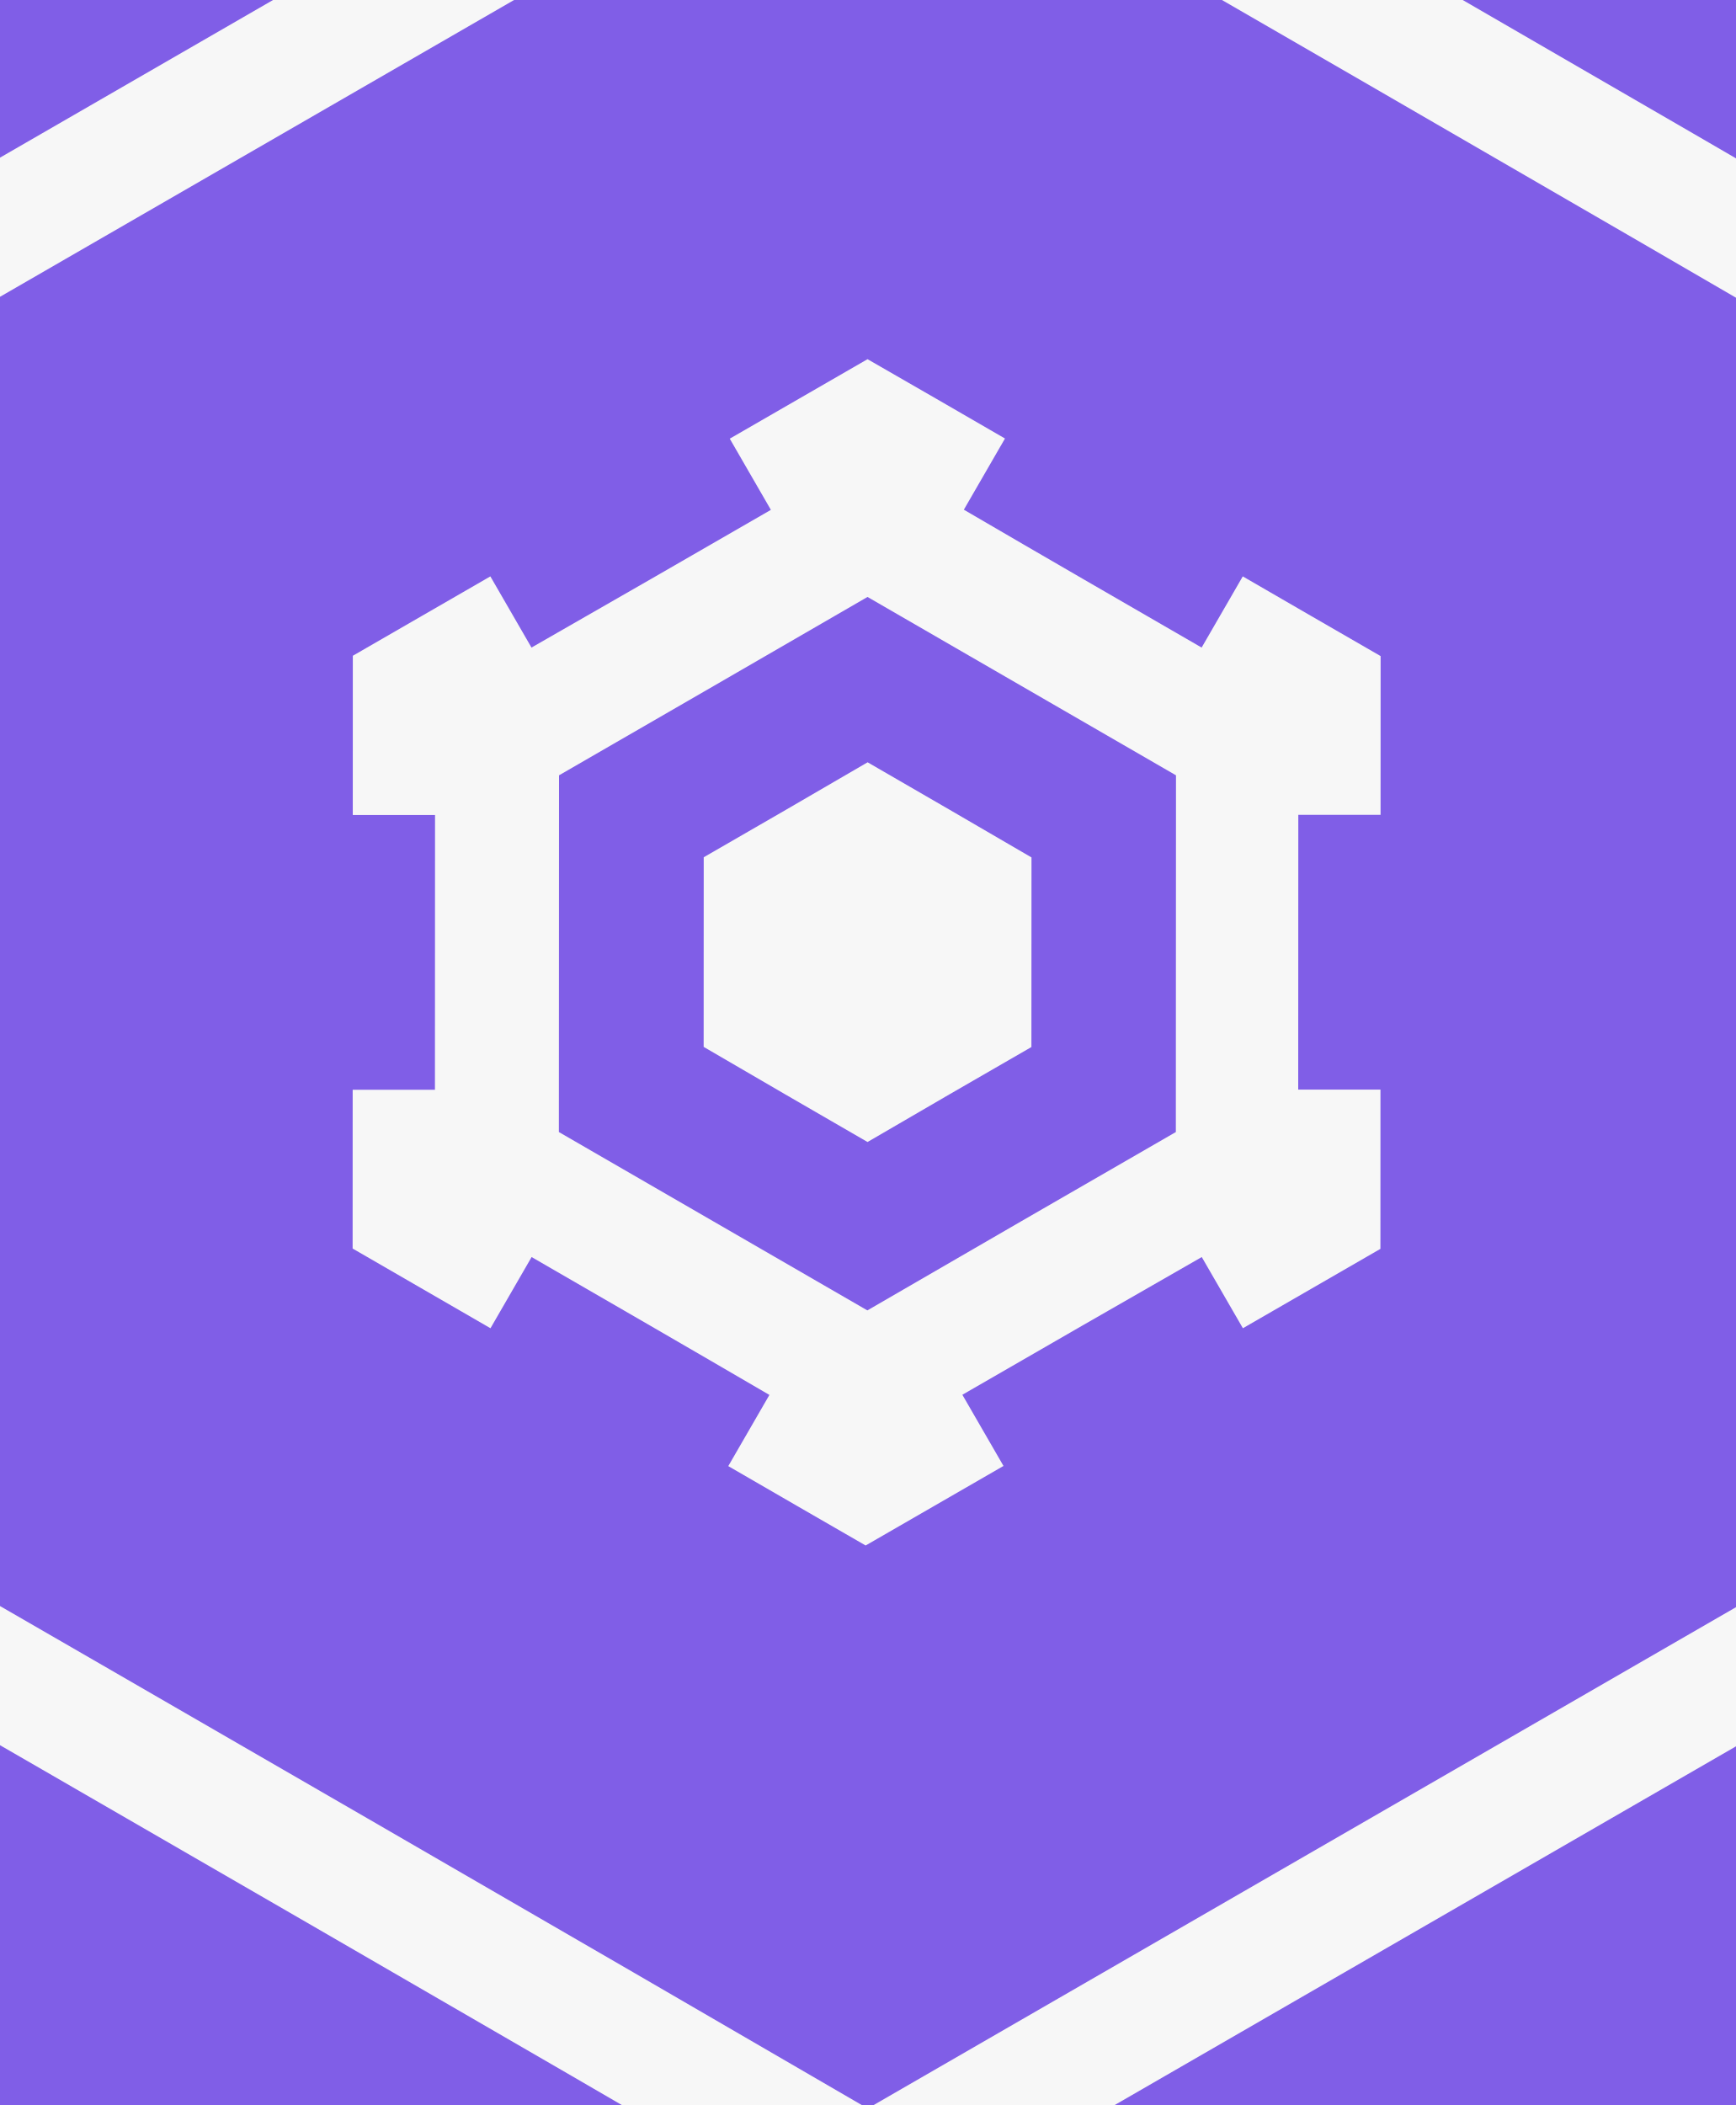
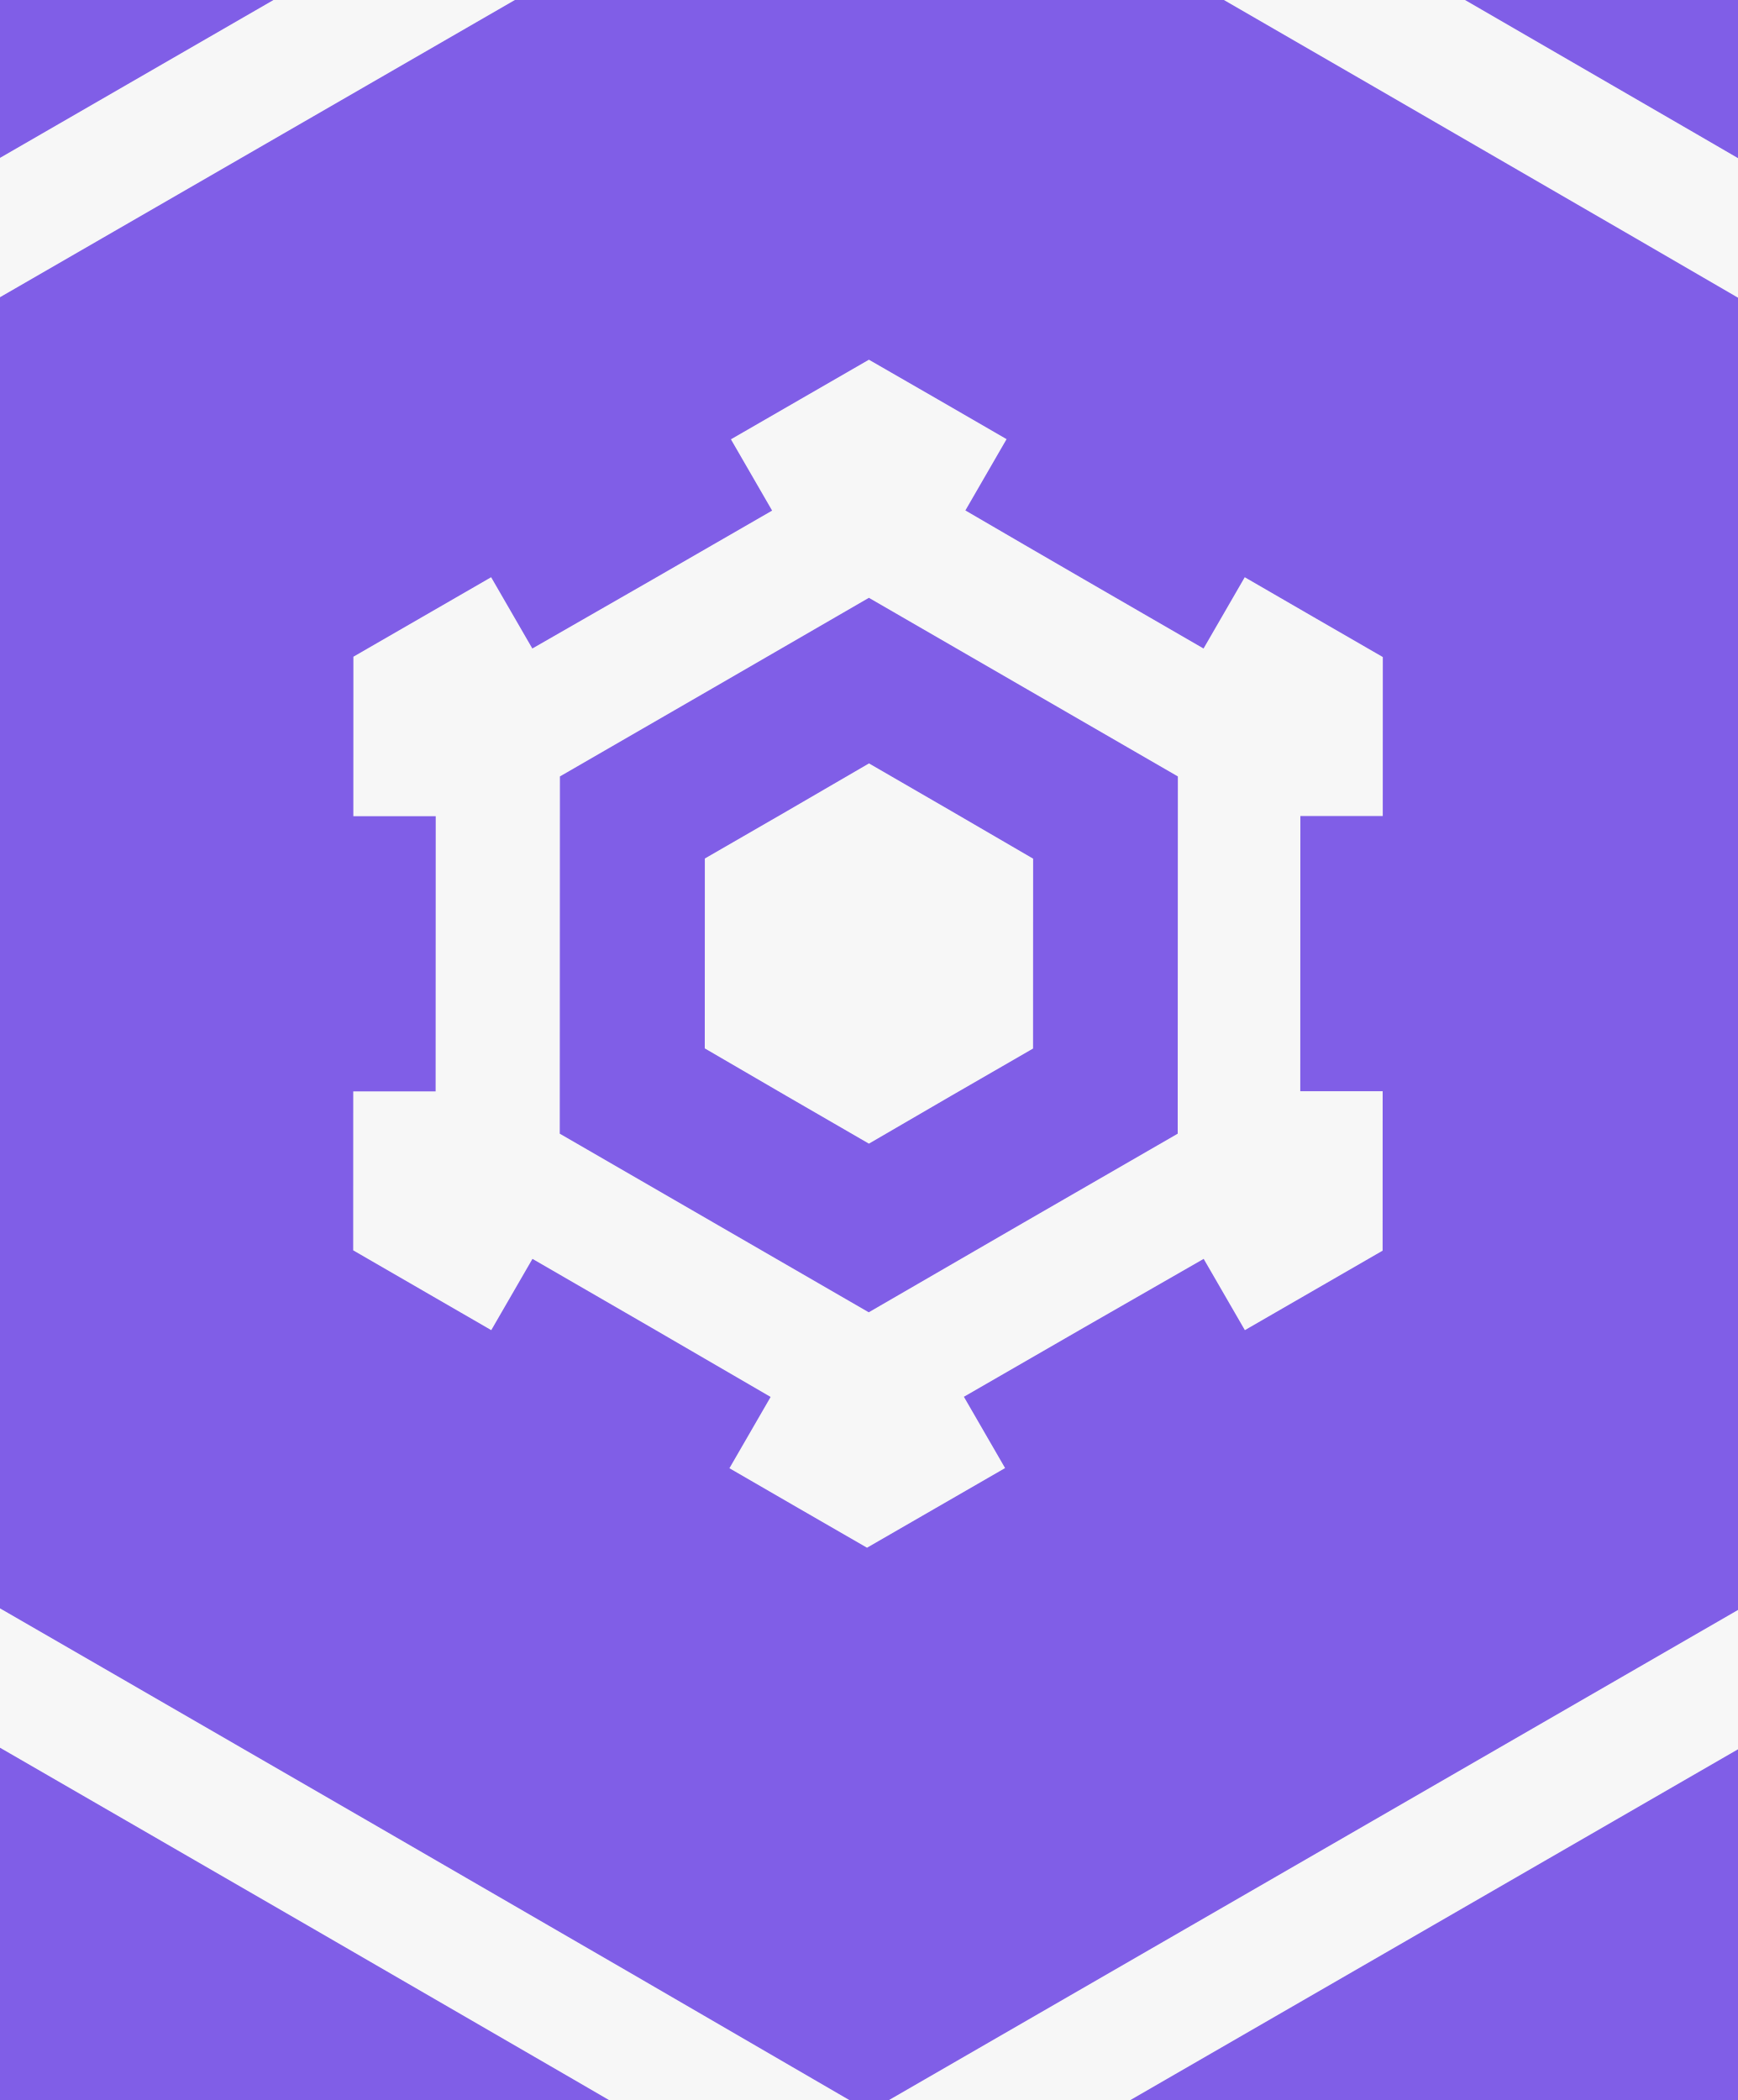
- <svg xmlns="http://www.w3.org/2000/svg" viewBox="0 367.5 1080 1310" height="100%" width="100%" version="1.1">
+ <svg xmlns="http://www.w3.org/2000/svg" viewBox="0 367.5 1080 1305" height="100%" width="100%" version="1.1">
  <defs />
  <g transform="translate(0,867.6378)">
    <path fill="#805ee7" d="m1230-1140v2460h-1380v-2460h1380z" />
  </g>
  <g transform="translate(0,840)">
    <path d="M1200,502c-220,127-440,254-660,381-220-128-440-255-660-382,0.103-254,0.206-508,0.308-763,220-127,440-254,660-381,220,127,440,254,660,382-0.103,254-0.206,508-0.308,762z" stroke="#f7f7f7" stroke-linecap="butt" stroke-miterlimit="4" stroke-width="75" fill="none" />
  </g>
  <path d="m540,591c-28.6,16.5-57.2,33-85.8,49.5,8.52,14.8,17,29.5,25.6,44.3-49.5,28.6-99,57.1-149,85.7-8.53-14.8-17.1-29.5-25.6-44.3-28.5,16.5-57.1,32.9-85.6,49.4-0.01,33-0.021,66.1-0.031,99.1h51.2c-0.021,57.2-0.042,114-0.062,171h-51.2c-0.01,32.9-0.021,65.9-0.031,98.8,28.6,16.5,57.2,33.1,85.8,49.6,8.53-14.8,17.1-29.5,25.6-44.3,49.5,28.6,99,57.2,148,85.8-8.52,14.8-17,29.5-25.6,44.3,28.5,16.5,57,33,85.5,49.4,28.6-16.5,57.2-33,85.8-49.5-8.52-14.8-17-29.5-25.6-44.3,49.5-28.6,99-57.1,149-85.7,8.53,14.8,17.1,29.5,25.6,44.3,28.5-16.5,57.1-32.9,85.6-49.4,0.01-33,0.021-66.1,0.031-99.1h-51.2c0.021-57.2,0.042-114,0.062-171h51.2c0.01-32.9,0.021-65.9,0.031-98.8-28.6-16.5-57.2-33-85.8-49.6-8.53,14.8-17.1,29.5-25.6,44.3-49.5-28.6-99-57.2-148-85.8,8.53-14.8,17.1-29.5,25.6-44.3-28.5-16.5-57-33-85.6-49.4zm-0.062,148c64,37,128,74,192,111-0.031,74-0.062,148-0.094,222-64.1,36.9-128,73.9-192,111-64-37-128-74-192-111,0.031-74,0.062-148,0.094-222,64.1-37,128-73.9,192-111z" fill="#f7f7f7" />
  <path fill="#f7f7f7" d="m438,901c34.2-19.7,68.3-39.4,102-59.1,34.1,19.7,68.3,39.5,102,59.2-0.016,39.4-0.032,78.9-0.048,118-34.2,19.7-68.3,39.4-102,59.1-34.1-19.7-68.3-39.5-102-59.2,0.016-39.4,0.032-78.9,0.048-118z" />
</svg>
